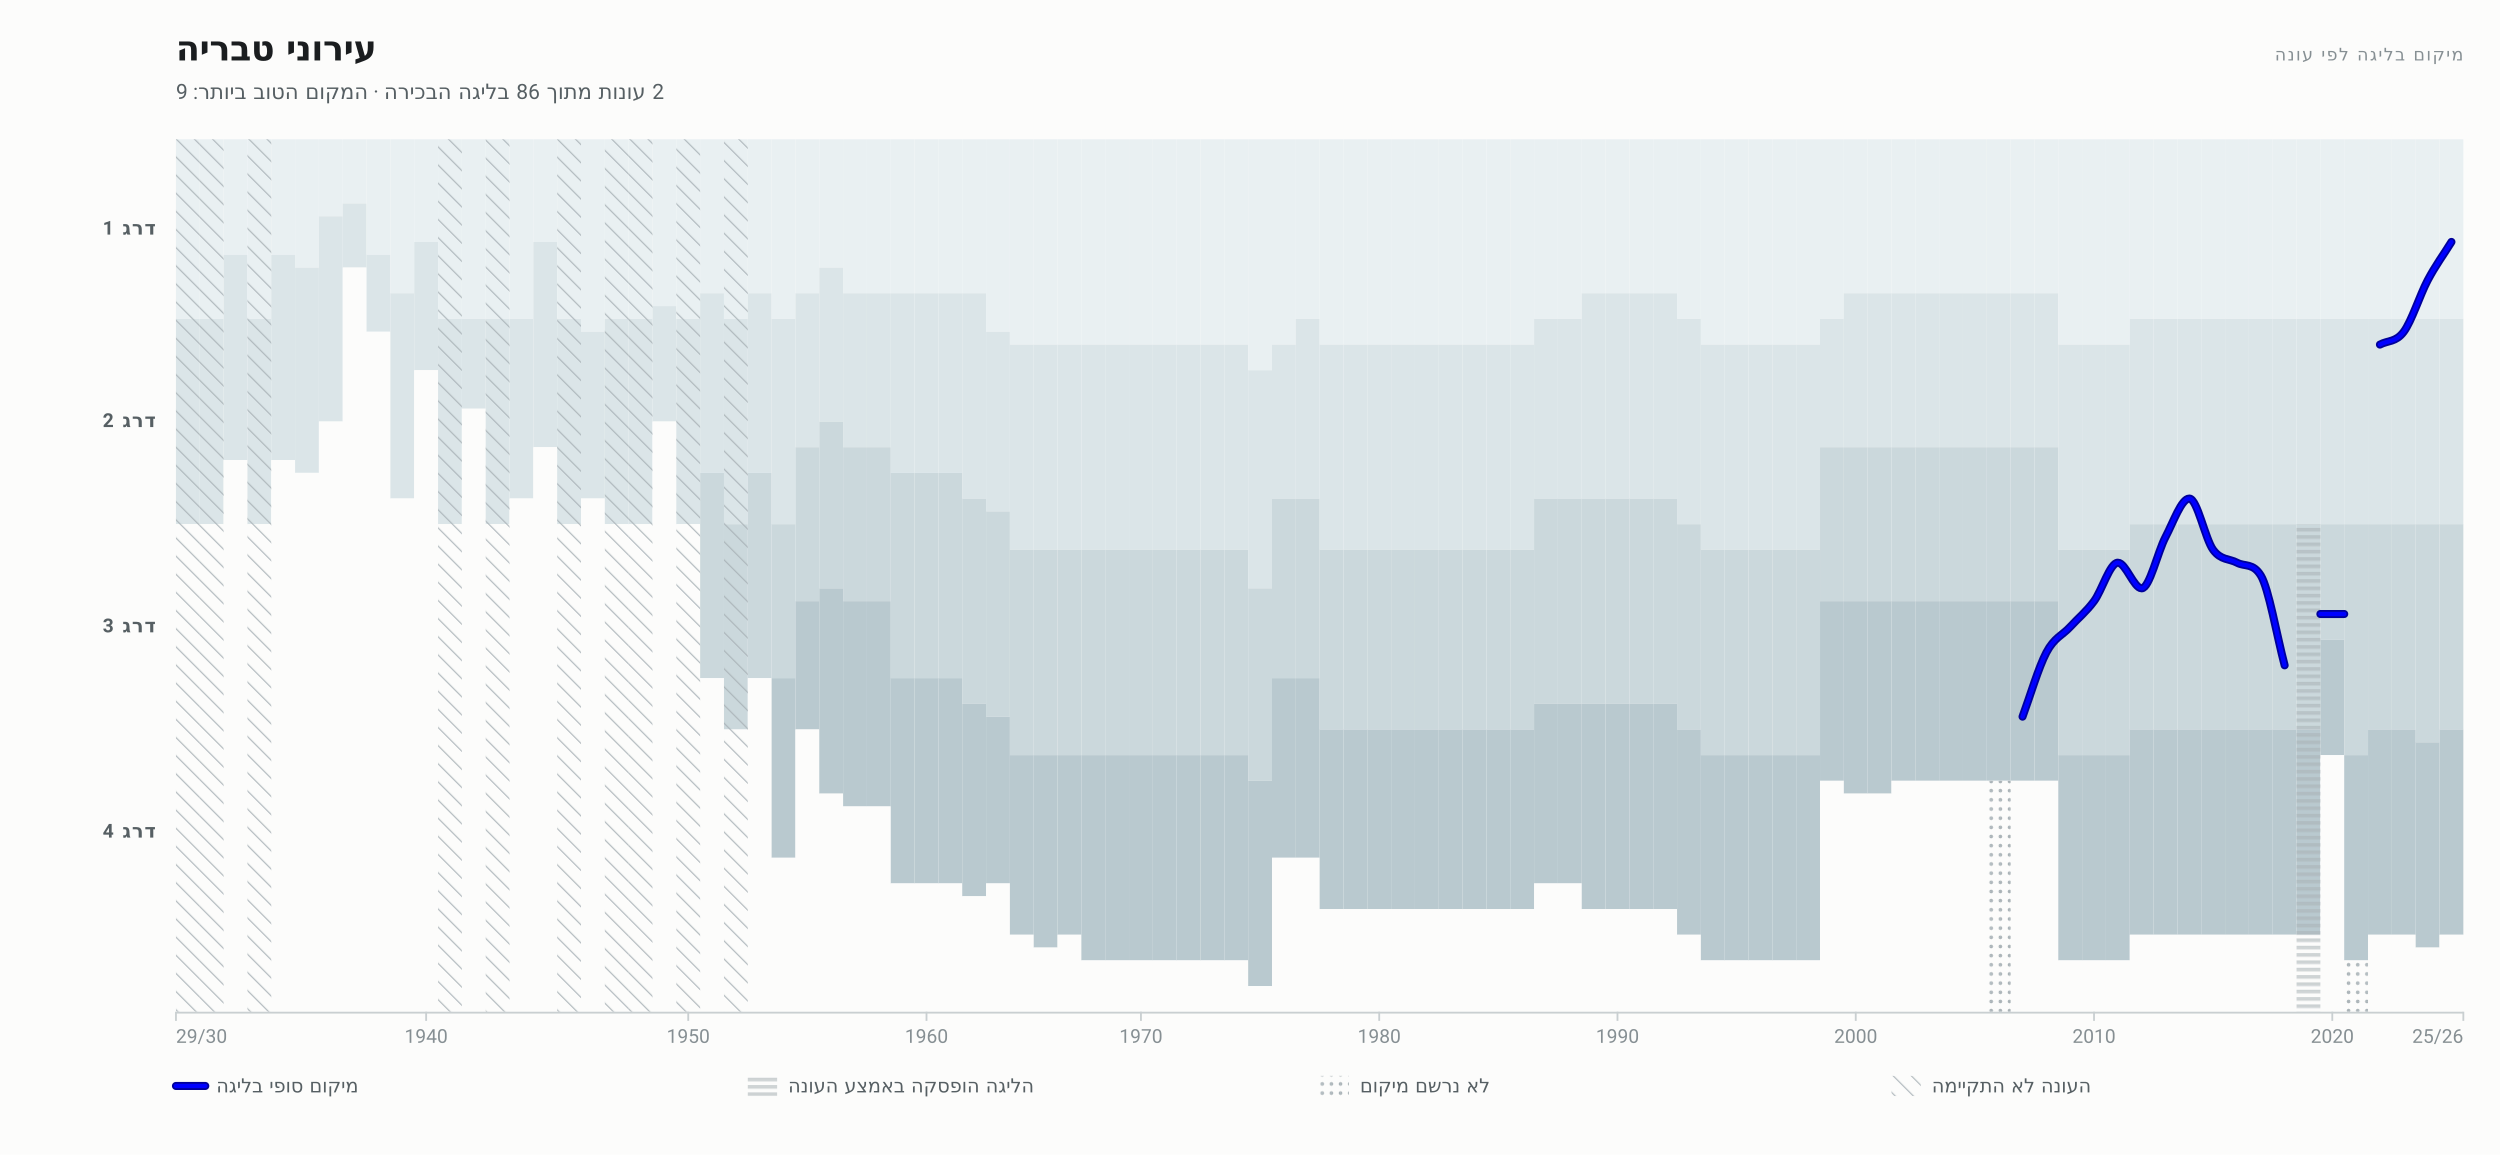
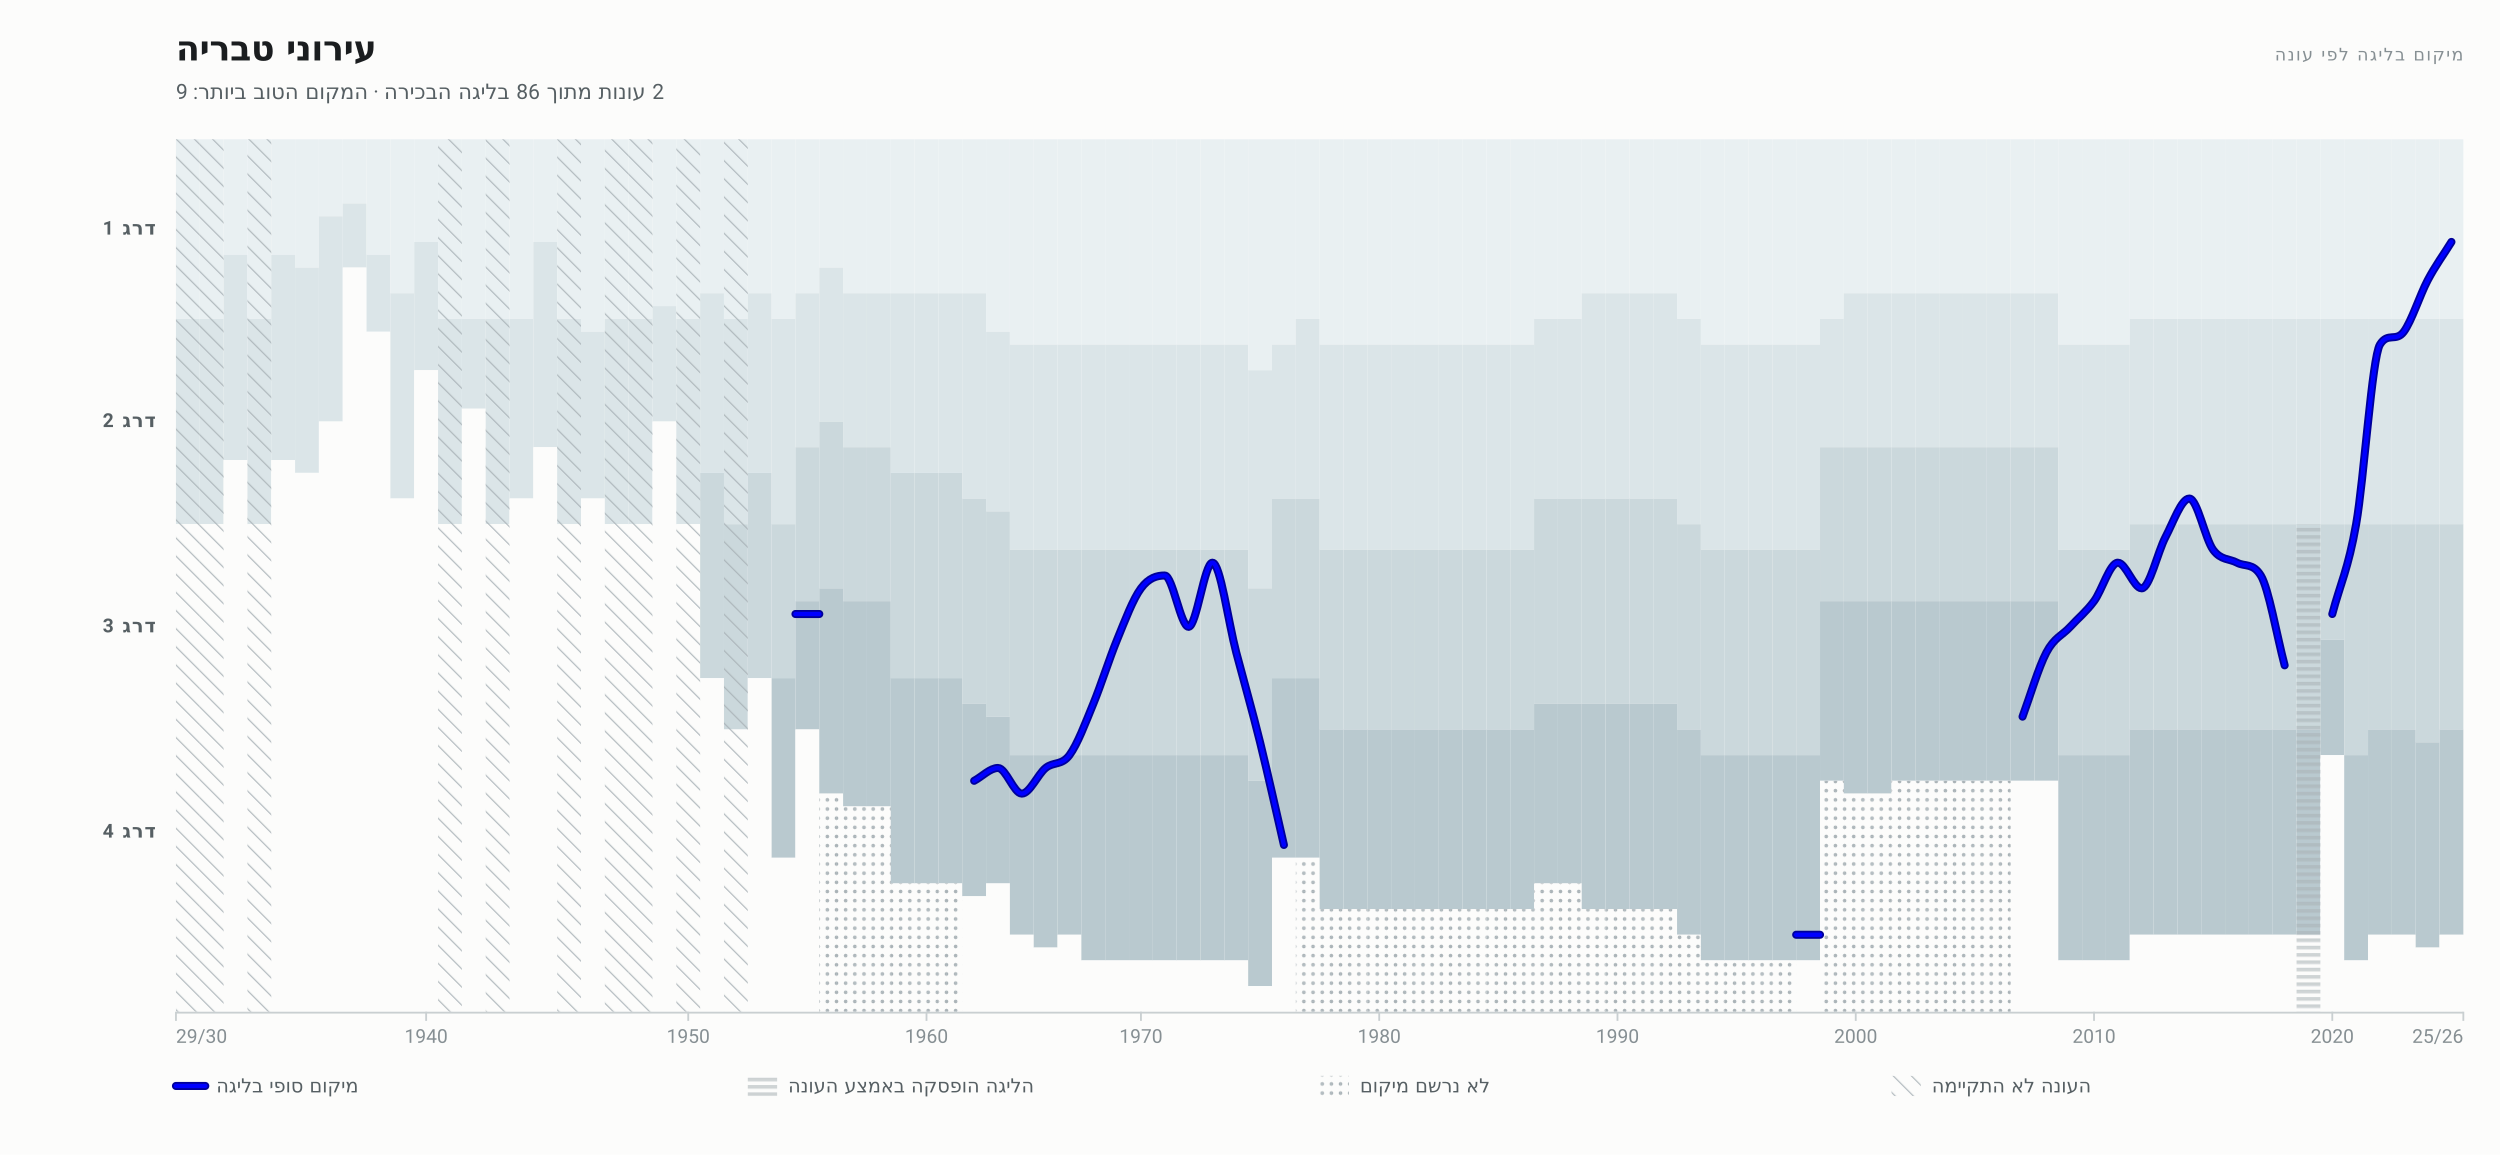
<svg xmlns="http://www.w3.org/2000/svg" width="1364" height="630" viewBox="0 0 1364 630" font-family="ui-sans-serif, -apple-system, 'Segoe UI', Roboto, 'DejaVu Sans', 'Liberation Sans', sans-serif" role="img" aria-label="עירוני טבריה, 1929/1930 – 2025/2026">
  <style>
  .bg{fill:#FCFCFB} .ink{fill:#1A1D1F} .ink2{fill:#565F63}
  .ink3{fill:#868F93} .rule{stroke:#C9CFD1}
  .line,.casing{fill:none;stroke-linecap:round;stroke-linejoin:round}
  .casing{stroke:#000099;stroke-width:4.4}
  .line{stroke:#0000FF;stroke-width:2.4}
  .champ{fill:#A06A0A}
</style>
  <defs>
    <pattern id="notplayed" width="7" height="7" patternUnits="userSpaceOnUse" patternTransform="rotate(-45)">
      <line x1="0" y1="0" x2="0" y2="7" stroke="#A9B2B6" stroke-width="1.4" />
    </pattern>
    <pattern id="uncovered" width="5" height="5" patternUnits="userSpaceOnUse">
      <circle cx="1.4" cy="1.4" r="1" fill="#A9B2B6" />
    </pattern>
    <pattern id="stopped" width="4" height="4" patternUnits="userSpaceOnUse">
      <rect width="4" height="2" fill="#A9B2B6" fill-opacity=".55" />
    </pattern>
    <pattern id="notier" width="4" height="4" patternUnits="userSpaceOnUse">
      <rect width="4" height="4" fill="#FCFCFB" />
    </pattern>
  </defs>
  <rect class="bg" width="1364" height="630" />
  <rect x="96" y="76" width="13" height="98" fill="#E9F0F2" />
  <rect x="96" y="174" width="13" height="112" fill="#DBE5E8" />
  <rect x="96" y="286" width="13" height="266" fill="url(#notier)" />
  <rect x="109" y="76" width="13" height="98" fill="#E9F0F2" />
  <rect x="109" y="174" width="13" height="112" fill="#DBE5E8" />
  <rect x="109" y="286" width="13" height="266" fill="url(#notier)" />
  <rect x="122" y="76" width="13" height="63" fill="#E9F0F2" />
  <rect x="122" y="139" width="13" height="112" fill="#DBE5E8" />
  <rect x="122" y="251" width="13" height="301" fill="url(#notier)" />
  <rect x="135" y="76" width="13" height="98" fill="#E9F0F2" />
  <rect x="135" y="174" width="13" height="112" fill="#DBE5E8" />
  <rect x="135" y="286" width="13" height="266" fill="url(#notier)" />
  <rect x="148" y="76" width="13" height="63" fill="#E9F0F2" />
  <rect x="148" y="139" width="13" height="112" fill="#DBE5E8" />
  <rect x="148" y="251" width="13" height="301" fill="url(#notier)" />
  <rect x="161" y="76" width="13" height="70" fill="#E9F0F2" />
  <rect x="161" y="146" width="13" height="112" fill="#DBE5E8" />
  <rect x="161" y="258" width="13" height="294" fill="url(#notier)" />
  <rect x="174" y="76" width="13" height="42" fill="#E9F0F2" />
  <rect x="174" y="118" width="13" height="112" fill="#DBE5E8" />
  <rect x="174" y="230" width="13" height="322" fill="url(#notier)" />
  <rect x="187" y="76" width="13" height="35" fill="#E9F0F2" />
  <rect x="187" y="111" width="13" height="35" fill="#DBE5E8" />
  <rect x="187" y="146" width="13" height="406" fill="url(#notier)" />
  <rect x="200" y="76" width="13" height="63" fill="#E9F0F2" />
  <rect x="200" y="139" width="13" height="42" fill="#DBE5E8" />
  <rect x="200" y="181" width="13" height="371" fill="url(#notier)" />
  <rect x="213" y="76" width="13" height="84" fill="#E9F0F2" />
  <rect x="213" y="160" width="13" height="112" fill="#DBE5E8" />
  <rect x="213" y="272" width="13" height="280" fill="url(#notier)" />
  <rect x="226" y="76" width="13" height="56" fill="#E9F0F2" />
  <rect x="226" y="132" width="13" height="70" fill="#DBE5E8" />
  <rect x="226" y="202" width="13" height="350" fill="url(#notier)" />
  <rect x="239" y="76" width="13" height="98" fill="#E9F0F2" />
  <rect x="239" y="174" width="13" height="112" fill="#DBE5E8" />
  <rect x="239" y="286" width="13" height="266" fill="url(#notier)" />
  <rect x="252" y="76" width="13" height="98" fill="#E9F0F2" />
  <rect x="252" y="174" width="13" height="49" fill="#DBE5E8" />
  <rect x="252" y="223" width="13" height="329" fill="url(#notier)" />
  <rect x="265" y="76" width="13" height="98" fill="#E9F0F2" />
  <rect x="265" y="174" width="13" height="112" fill="#DBE5E8" />
  <rect x="265" y="286" width="13" height="266" fill="url(#notier)" />
  <rect x="278" y="76" width="13" height="98" fill="#E9F0F2" />
  <rect x="278" y="174" width="13" height="98" fill="#DBE5E8" />
  <rect x="278" y="272" width="13" height="280" fill="url(#notier)" />
  <rect x="291" y="76" width="13" height="56" fill="#E9F0F2" />
  <rect x="291" y="132" width="13" height="112" fill="#DBE5E8" />
  <rect x="291" y="244" width="13" height="308" fill="url(#notier)" />
  <rect x="304" y="76" width="13" height="98" fill="#E9F0F2" />
  <rect x="304" y="174" width="13" height="112" fill="#DBE5E8" />
  <rect x="304" y="286" width="13" height="266" fill="url(#notier)" />
  <rect x="317" y="76" width="13" height="105" fill="#E9F0F2" />
  <rect x="317" y="181" width="13" height="91" fill="#DBE5E8" />
  <rect x="317" y="272" width="13" height="280" fill="url(#notier)" />
  <rect x="330" y="76" width="13" height="98" fill="#E9F0F2" />
  <rect x="330" y="174" width="13" height="112" fill="#DBE5E8" />
  <rect x="330" y="286" width="13" height="266" fill="url(#notier)" />
  <rect x="343" y="76" width="13" height="98" fill="#E9F0F2" />
  <rect x="343" y="174" width="13" height="112" fill="#DBE5E8" />
  <rect x="343" y="286" width="13" height="266" fill="url(#notier)" />
  <rect x="356" y="76" width="13" height="91" fill="#E9F0F2" />
  <rect x="356" y="167" width="13" height="63" fill="#DBE5E8" />
  <rect x="356" y="230" width="13" height="322" fill="url(#notier)" />
  <rect x="369" y="76" width="13" height="98" fill="#E9F0F2" />
  <rect x="369" y="174" width="13" height="112" fill="#DBE5E8" />
  <rect x="369" y="286" width="13" height="266" fill="url(#notier)" />
  <rect x="382" y="76" width="13" height="84" fill="#E9F0F2" />
  <rect x="382" y="160" width="13" height="98" fill="#DBE5E8" />
  <rect x="382" y="258" width="13" height="112" fill="#CBD8DC" />
  <rect x="382" y="370" width="13" height="182" fill="url(#notier)" />
  <rect x="395" y="76" width="13" height="98" fill="#E9F0F2" />
  <rect x="395" y="174" width="13" height="112" fill="#DBE5E8" />
  <rect x="395" y="286" width="13" height="112" fill="#CBD8DC" />
  <rect x="395" y="398" width="13" height="154" fill="url(#notier)" />
  <rect x="408" y="76" width="13" height="84" fill="#E9F0F2" />
  <rect x="408" y="160" width="13" height="98" fill="#DBE5E8" />
  <rect x="408" y="258" width="13" height="112" fill="#CBD8DC" />
  <rect x="408" y="370" width="13" height="182" fill="url(#notier)" />
  <rect x="421" y="76" width="13" height="98" fill="#E9F0F2" />
  <rect x="421" y="174" width="13" height="112" fill="#DBE5E8" />
  <rect x="421" y="286" width="13" height="84" fill="#CBD8DC" />
  <rect x="421" y="370" width="13" height="98" fill="#B9C9CF" />
  <rect x="421" y="468" width="13" height="84" fill="url(#notier)" />
  <rect x="434" y="76" width="13" height="84" fill="#E9F0F2" />
  <rect x="434" y="160" width="13" height="84" fill="#DBE5E8" />
  <rect x="434" y="244" width="13" height="84" fill="#CBD8DC" />
  <rect x="434" y="328" width="13" height="70" fill="#B9C9CF" />
  <rect x="434" y="398" width="13" height="154" fill="url(#notier)" />
  <rect x="447" y="76" width="13" height="70" fill="#E9F0F2" />
  <rect x="447" y="146" width="13" height="84" fill="#DBE5E8" />
  <rect x="447" y="230" width="13" height="91" fill="#CBD8DC" />
  <rect x="447" y="321" width="13" height="112" fill="#B9C9CF" />
  <rect x="447" y="433" width="13" height="119" fill="url(#notier)" />
  <rect x="460" y="76" width="13" height="84" fill="#E9F0F2" />
  <rect x="460" y="160" width="13" height="84" fill="#DBE5E8" />
  <rect x="460" y="244" width="13" height="84" fill="#CBD8DC" />
  <rect x="460" y="328" width="13" height="112" fill="#B9C9CF" />
  <rect x="460" y="440" width="13" height="112" fill="url(#notier)" />
  <rect x="473" y="76" width="13" height="84" fill="#E9F0F2" />
  <rect x="473" y="160" width="13" height="84" fill="#DBE5E8" />
  <rect x="473" y="244" width="13" height="84" fill="#CBD8DC" />
  <rect x="473" y="328" width="13" height="112" fill="#B9C9CF" />
  <rect x="473" y="440" width="13" height="112" fill="url(#notier)" />
  <rect x="486" y="76" width="13" height="84" fill="#E9F0F2" />
  <rect x="486" y="160" width="13" height="98" fill="#DBE5E8" />
  <rect x="486" y="258" width="13" height="112" fill="#CBD8DC" />
  <rect x="486" y="370" width="13" height="112" fill="#B9C9CF" />
  <rect x="486" y="482" width="13" height="70" fill="url(#notier)" />
  <rect x="499" y="76" width="13" height="84" fill="#E9F0F2" />
  <rect x="499" y="160" width="13" height="98" fill="#DBE5E8" />
  <rect x="499" y="258" width="13" height="112" fill="#CBD8DC" />
  <rect x="499" y="370" width="13" height="112" fill="#B9C9CF" />
  <rect x="499" y="482" width="13" height="70" fill="url(#notier)" />
  <rect x="512" y="76" width="13" height="84" fill="#E9F0F2" />
  <rect x="512" y="160" width="13" height="98" fill="#DBE5E8" />
  <rect x="512" y="258" width="13" height="112" fill="#CBD8DC" />
  <rect x="512" y="370" width="13" height="112" fill="#B9C9CF" />
  <rect x="512" y="482" width="13" height="70" fill="url(#notier)" />
  <rect x="525" y="76" width="13" height="84" fill="#E9F0F2" />
  <rect x="525" y="160" width="13" height="112" fill="#DBE5E8" />
  <rect x="525" y="272" width="13" height="112" fill="#CBD8DC" />
  <rect x="525" y="384" width="13" height="105" fill="#B9C9CF" />
  <rect x="525" y="489" width="13" height="63" fill="url(#notier)" />
  <rect x="538" y="76" width="13" height="105" fill="#E9F0F2" />
  <rect x="538" y="181" width="13" height="98" fill="#DBE5E8" />
  <rect x="538" y="279" width="13" height="112" fill="#CBD8DC" />
  <rect x="538" y="391" width="13" height="91" fill="#B9C9CF" />
  <rect x="538" y="482" width="13" height="70" fill="url(#notier)" />
  <rect x="551" y="76" width="13" height="112" fill="#E9F0F2" />
  <rect x="551" y="188" width="13" height="112" fill="#DBE5E8" />
  <rect x="551" y="300" width="13" height="112" fill="#CBD8DC" />
  <rect x="551" y="412" width="13" height="98" fill="#B9C9CF" />
  <rect x="551" y="510" width="13" height="42" fill="url(#notier)" />
  <rect x="564" y="76" width="13" height="112" fill="#E9F0F2" />
  <rect x="564" y="188" width="13" height="112" fill="#DBE5E8" />
  <rect x="564" y="300" width="13" height="112" fill="#CBD8DC" />
  <rect x="564" y="412" width="13" height="105" fill="#B9C9CF" />
  <rect x="564" y="517" width="13" height="35" fill="url(#notier)" />
  <rect x="577" y="76" width="13" height="112" fill="#E9F0F2" />
  <rect x="577" y="188" width="13" height="112" fill="#DBE5E8" />
  <rect x="577" y="300" width="13" height="112" fill="#CBD8DC" />
  <rect x="577" y="412" width="13" height="98" fill="#B9C9CF" />
  <rect x="577" y="510" width="13" height="42" fill="url(#notier)" />
  <rect x="590" y="76" width="13" height="112" fill="#E9F0F2" />
  <rect x="590" y="188" width="13" height="112" fill="#DBE5E8" />
  <rect x="590" y="300" width="13" height="112" fill="#CBD8DC" />
  <rect x="590" y="412" width="13" height="112" fill="#B9C9CF" />
  <rect x="590" y="524" width="13" height="28" fill="url(#notier)" />
  <rect x="603" y="76" width="13" height="112" fill="#E9F0F2" />
  <rect x="603" y="188" width="13" height="112" fill="#DBE5E8" />
  <rect x="603" y="300" width="13" height="112" fill="#CBD8DC" />
  <rect x="603" y="412" width="13" height="112" fill="#B9C9CF" />
  <rect x="603" y="524" width="13" height="28" fill="url(#notier)" />
  <rect x="616" y="76" width="13" height="112" fill="#E9F0F2" />
  <rect x="616" y="188" width="13" height="112" fill="#DBE5E8" />
  <rect x="616" y="300" width="13" height="112" fill="#CBD8DC" />
  <rect x="616" y="412" width="13" height="112" fill="#B9C9CF" />
  <rect x="616" y="524" width="13" height="28" fill="url(#notier)" />
  <rect x="629" y="76" width="13" height="112" fill="#E9F0F2" />
  <rect x="629" y="188" width="13" height="112" fill="#DBE5E8" />
  <rect x="629" y="300" width="13" height="112" fill="#CBD8DC" />
  <rect x="629" y="412" width="13" height="112" fill="#B9C9CF" />
  <rect x="629" y="524" width="13" height="28" fill="url(#notier)" />
  <rect x="642" y="76" width="13" height="112" fill="#E9F0F2" />
  <rect x="642" y="188" width="13" height="112" fill="#DBE5E8" />
  <rect x="642" y="300" width="13" height="112" fill="#CBD8DC" />
  <rect x="642" y="412" width="13" height="112" fill="#B9C9CF" />
  <rect x="642" y="524" width="13" height="28" fill="url(#notier)" />
  <rect x="655" y="76" width="13" height="112" fill="#E9F0F2" />
  <rect x="655" y="188" width="13" height="112" fill="#DBE5E8" />
  <rect x="655" y="300" width="13" height="112" fill="#CBD8DC" />
  <rect x="655" y="412" width="13" height="112" fill="#B9C9CF" />
  <rect x="655" y="524" width="13" height="28" fill="url(#notier)" />
  <rect x="668" y="76" width="13" height="112" fill="#E9F0F2" />
  <rect x="668" y="188" width="13" height="112" fill="#DBE5E8" />
  <rect x="668" y="300" width="13" height="112" fill="#CBD8DC" />
  <rect x="668" y="412" width="13" height="112" fill="#B9C9CF" />
  <rect x="668" y="524" width="13" height="28" fill="url(#notier)" />
  <rect x="681" y="76" width="13" height="126" fill="#E9F0F2" />
  <rect x="681" y="202" width="13" height="119" fill="#DBE5E8" />
  <rect x="681" y="321" width="13" height="105" fill="#CBD8DC" />
  <rect x="681" y="426" width="13" height="112" fill="#B9C9CF" />
  <rect x="681" y="538" width="13" height="14" fill="url(#notier)" />
  <rect x="694" y="76" width="13" height="112" fill="#E9F0F2" />
  <rect x="694" y="188" width="13" height="84" fill="#DBE5E8" />
  <rect x="694" y="272" width="13" height="98" fill="#CBD8DC" />
  <rect x="694" y="370" width="13" height="98" fill="#B9C9CF" />
  <rect x="694" y="468" width="13" height="84" fill="url(#notier)" />
  <rect x="707" y="76" width="13" height="98" fill="#E9F0F2" />
  <rect x="707" y="174" width="13" height="98" fill="#DBE5E8" />
  <rect x="707" y="272" width="13" height="98" fill="#CBD8DC" />
  <rect x="707" y="370" width="13" height="98" fill="#B9C9CF" />
  <rect x="707" y="468" width="13" height="84" fill="url(#notier)" />
  <rect x="720" y="76" width="13" height="112" fill="#E9F0F2" />
  <rect x="720" y="188" width="13" height="112" fill="#DBE5E8" />
  <rect x="720" y="300" width="13" height="98" fill="#CBD8DC" />
  <rect x="720" y="398" width="13" height="98" fill="#B9C9CF" />
  <rect x="720" y="496" width="13" height="56" fill="url(#notier)" />
  <rect x="733" y="76" width="13" height="112" fill="#E9F0F2" />
  <rect x="733" y="188" width="13" height="112" fill="#DBE5E8" />
  <rect x="733" y="300" width="13" height="98" fill="#CBD8DC" />
  <rect x="733" y="398" width="13" height="98" fill="#B9C9CF" />
  <rect x="733" y="496" width="13" height="56" fill="url(#notier)" />
  <rect x="746" y="76" width="13" height="112" fill="#E9F0F2" />
  <rect x="746" y="188" width="13" height="112" fill="#DBE5E8" />
  <rect x="746" y="300" width="13" height="98" fill="#CBD8DC" />
  <rect x="746" y="398" width="13" height="98" fill="#B9C9CF" />
  <rect x="746" y="496" width="13" height="56" fill="url(#notier)" />
  <rect x="759" y="76" width="13" height="112" fill="#E9F0F2" />
  <rect x="759" y="188" width="13" height="112" fill="#DBE5E8" />
  <rect x="759" y="300" width="13" height="98" fill="#CBD8DC" />
  <rect x="759" y="398" width="13" height="98" fill="#B9C9CF" />
  <rect x="759" y="496" width="13" height="56" fill="url(#notier)" />
  <rect x="772" y="76" width="13" height="112" fill="#E9F0F2" />
  <rect x="772" y="188" width="13" height="112" fill="#DBE5E8" />
  <rect x="772" y="300" width="13" height="98" fill="#CBD8DC" />
  <rect x="772" y="398" width="13" height="98" fill="#B9C9CF" />
  <rect x="772" y="496" width="13" height="56" fill="url(#notier)" />
  <rect x="785" y="76" width="13" height="112" fill="#E9F0F2" />
  <rect x="785" y="188" width="13" height="112" fill="#DBE5E8" />
  <rect x="785" y="300" width="13" height="98" fill="#CBD8DC" />
  <rect x="785" y="398" width="13" height="98" fill="#B9C9CF" />
  <rect x="785" y="496" width="13" height="56" fill="url(#notier)" />
  <rect x="798" y="76" width="13" height="112" fill="#E9F0F2" />
  <rect x="798" y="188" width="13" height="112" fill="#DBE5E8" />
  <rect x="798" y="300" width="13" height="98" fill="#CBD8DC" />
  <rect x="798" y="398" width="13" height="98" fill="#B9C9CF" />
  <rect x="798" y="496" width="13" height="56" fill="url(#notier)" />
  <rect x="811" y="76" width="13" height="112" fill="#E9F0F2" />
  <rect x="811" y="188" width="13" height="112" fill="#DBE5E8" />
  <rect x="811" y="300" width="13" height="98" fill="#CBD8DC" />
  <rect x="811" y="398" width="13" height="98" fill="#B9C9CF" />
  <rect x="811" y="496" width="13" height="56" fill="url(#notier)" />
  <rect x="824" y="76" width="13" height="112" fill="#E9F0F2" />
  <rect x="824" y="188" width="13" height="112" fill="#DBE5E8" />
  <rect x="824" y="300" width="13" height="98" fill="#CBD8DC" />
  <rect x="824" y="398" width="13" height="98" fill="#B9C9CF" />
  <rect x="824" y="496" width="13" height="56" fill="url(#notier)" />
  <rect x="837" y="76" width="13" height="98" fill="#E9F0F2" />
  <rect x="837" y="174" width="13" height="98" fill="#DBE5E8" />
  <rect x="837" y="272" width="13" height="112" fill="#CBD8DC" />
  <rect x="837" y="384" width="13" height="98" fill="#B9C9CF" />
  <rect x="837" y="482" width="13" height="70" fill="url(#notier)" />
  <rect x="850" y="76" width="13" height="98" fill="#E9F0F2" />
  <rect x="850" y="174" width="13" height="98" fill="#DBE5E8" />
  <rect x="850" y="272" width="13" height="112" fill="#CBD8DC" />
  <rect x="850" y="384" width="13" height="98" fill="#B9C9CF" />
  <rect x="850" y="482" width="13" height="70" fill="url(#notier)" />
  <rect x="863" y="76" width="13" height="84" fill="#E9F0F2" />
  <rect x="863" y="160" width="13" height="112" fill="#DBE5E8" />
  <rect x="863" y="272" width="13" height="112" fill="#CBD8DC" />
  <rect x="863" y="384" width="13" height="112" fill="#B9C9CF" />
  <rect x="863" y="496" width="13" height="56" fill="url(#notier)" />
  <rect x="876" y="76" width="13" height="84" fill="#E9F0F2" />
  <rect x="876" y="160" width="13" height="112" fill="#DBE5E8" />
  <rect x="876" y="272" width="13" height="112" fill="#CBD8DC" />
  <rect x="876" y="384" width="13" height="112" fill="#B9C9CF" />
  <rect x="876" y="496" width="13" height="56" fill="url(#notier)" />
  <rect x="889" y="76" width="13" height="84" fill="#E9F0F2" />
  <rect x="889" y="160" width="13" height="112" fill="#DBE5E8" />
  <rect x="889" y="272" width="13" height="112" fill="#CBD8DC" />
  <rect x="889" y="384" width="13" height="112" fill="#B9C9CF" />
  <rect x="889" y="496" width="13" height="56" fill="url(#notier)" />
  <rect x="902" y="76" width="13" height="84" fill="#E9F0F2" />
  <rect x="902" y="160" width="13" height="112" fill="#DBE5E8" />
  <rect x="902" y="272" width="13" height="112" fill="#CBD8DC" />
  <rect x="902" y="384" width="13" height="112" fill="#B9C9CF" />
  <rect x="902" y="496" width="13" height="56" fill="url(#notier)" />
  <rect x="915" y="76" width="13" height="98" fill="#E9F0F2" />
  <rect x="915" y="174" width="13" height="112" fill="#DBE5E8" />
  <rect x="915" y="286" width="13" height="112" fill="#CBD8DC" />
  <rect x="915" y="398" width="13" height="112" fill="#B9C9CF" />
  <rect x="915" y="510" width="13" height="42" fill="url(#notier)" />
  <rect x="928" y="76" width="13" height="112" fill="#E9F0F2" />
  <rect x="928" y="188" width="13" height="112" fill="#DBE5E8" />
  <rect x="928" y="300" width="13" height="112" fill="#CBD8DC" />
  <rect x="928" y="412" width="13" height="112" fill="#B9C9CF" />
  <rect x="928" y="524" width="13" height="28" fill="url(#notier)" />
  <rect x="941" y="76" width="13" height="112" fill="#E9F0F2" />
  <rect x="941" y="188" width="13" height="112" fill="#DBE5E8" />
  <rect x="941" y="300" width="13" height="112" fill="#CBD8DC" />
  <rect x="941" y="412" width="13" height="112" fill="#B9C9CF" />
  <rect x="941" y="524" width="13" height="28" fill="url(#notier)" />
  <rect x="954" y="76" width="13" height="112" fill="#E9F0F2" />
  <rect x="954" y="188" width="13" height="112" fill="#DBE5E8" />
  <rect x="954" y="300" width="13" height="112" fill="#CBD8DC" />
  <rect x="954" y="412" width="13" height="112" fill="#B9C9CF" />
  <rect x="954" y="524" width="13" height="28" fill="url(#notier)" />
  <rect x="967" y="76" width="13" height="112" fill="#E9F0F2" />
  <rect x="967" y="188" width="13" height="112" fill="#DBE5E8" />
  <rect x="967" y="300" width="13" height="112" fill="#CBD8DC" />
  <rect x="967" y="412" width="13" height="112" fill="#B9C9CF" />
  <rect x="967" y="524" width="13" height="28" fill="url(#notier)" />
  <rect x="980" y="76" width="13" height="112" fill="#E9F0F2" />
  <rect x="980" y="188" width="13" height="112" fill="#DBE5E8" />
  <rect x="980" y="300" width="13" height="112" fill="#CBD8DC" />
  <rect x="980" y="412" width="13" height="112" fill="#B9C9CF" />
  <rect x="980" y="524" width="13" height="28" fill="url(#notier)" />
  <rect x="993" y="76" width="13" height="98" fill="#E9F0F2" />
  <rect x="993" y="174" width="13" height="70" fill="#DBE5E8" />
  <rect x="993" y="244" width="13" height="84" fill="#CBD8DC" />
  <rect x="993" y="328" width="13" height="98" fill="#B9C9CF" />
  <rect x="993" y="426" width="13" height="126" fill="url(#notier)" />
  <rect x="1006" y="76" width="13" height="84" fill="#E9F0F2" />
  <rect x="1006" y="160" width="13" height="84" fill="#DBE5E8" />
  <rect x="1006" y="244" width="13" height="84" fill="#CBD8DC" />
  <rect x="1006" y="328" width="13" height="105" fill="#B9C9CF" />
  <rect x="1006" y="433" width="13" height="119" fill="url(#notier)" />
  <rect x="1019" y="76" width="13" height="84" fill="#E9F0F2" />
  <rect x="1019" y="160" width="13" height="84" fill="#DBE5E8" />
  <rect x="1019" y="244" width="13" height="84" fill="#CBD8DC" />
  <rect x="1019" y="328" width="13" height="105" fill="#B9C9CF" />
  <rect x="1019" y="433" width="13" height="119" fill="url(#notier)" />
  <rect x="1032" y="76" width="13" height="84" fill="#E9F0F2" />
  <rect x="1032" y="160" width="13" height="84" fill="#DBE5E8" />
  <rect x="1032" y="244" width="13" height="84" fill="#CBD8DC" />
  <rect x="1032" y="328" width="13" height="98" fill="#B9C9CF" />
  <rect x="1032" y="426" width="13" height="126" fill="url(#notier)" />
  <rect x="1045" y="76" width="13" height="84" fill="#E9F0F2" />
  <rect x="1045" y="160" width="13" height="84" fill="#DBE5E8" />
  <rect x="1045" y="244" width="13" height="84" fill="#CBD8DC" />
  <rect x="1045" y="328" width="13" height="98" fill="#B9C9CF" />
  <rect x="1045" y="426" width="13" height="126" fill="url(#notier)" />
  <rect x="1058" y="76" width="13" height="84" fill="#E9F0F2" />
  <rect x="1058" y="160" width="13" height="84" fill="#DBE5E8" />
  <rect x="1058" y="244" width="13" height="84" fill="#CBD8DC" />
  <rect x="1058" y="328" width="13" height="98" fill="#B9C9CF" />
  <rect x="1058" y="426" width="13" height="126" fill="url(#notier)" />
  <rect x="1071" y="76" width="13" height="84" fill="#E9F0F2" />
  <rect x="1071" y="160" width="13" height="84" fill="#DBE5E8" />
  <rect x="1071" y="244" width="13" height="84" fill="#CBD8DC" />
  <rect x="1071" y="328" width="13" height="98" fill="#B9C9CF" />
  <rect x="1071" y="426" width="13" height="126" fill="url(#notier)" />
  <rect x="1084" y="76" width="13" height="84" fill="#E9F0F2" />
  <rect x="1084" y="160" width="13" height="84" fill="#DBE5E8" />
  <rect x="1084" y="244" width="13" height="84" fill="#CBD8DC" />
  <rect x="1084" y="328" width="13" height="98" fill="#B9C9CF" />
  <rect x="1084" y="426" width="13" height="126" fill="url(#notier)" />
  <rect x="1097" y="76" width="13" height="84" fill="#E9F0F2" />
  <rect x="1097" y="160" width="13" height="84" fill="#DBE5E8" />
  <rect x="1097" y="244" width="13" height="84" fill="#CBD8DC" />
  <rect x="1097" y="328" width="13" height="98" fill="#B9C9CF" />
  <rect x="1097" y="426" width="13" height="126" fill="url(#notier)" />
  <rect x="1110" y="76" width="13" height="84" fill="#E9F0F2" />
  <rect x="1110" y="160" width="13" height="84" fill="#DBE5E8" />
  <rect x="1110" y="244" width="13" height="84" fill="#CBD8DC" />
  <rect x="1110" y="328" width="13" height="98" fill="#B9C9CF" />
  <rect x="1110" y="426" width="13" height="126" fill="url(#notier)" />
  <rect x="1123" y="76" width="13" height="112" fill="#E9F0F2" />
  <rect x="1123" y="188" width="13" height="112" fill="#DBE5E8" />
  <rect x="1123" y="300" width="13" height="112" fill="#CBD8DC" />
  <rect x="1123" y="412" width="13" height="112" fill="#B9C9CF" />
  <rect x="1123" y="524" width="13" height="28" fill="url(#notier)" />
  <rect x="1136" y="76" width="13" height="112" fill="#E9F0F2" />
  <rect x="1136" y="188" width="13" height="112" fill="#DBE5E8" />
  <rect x="1136" y="300" width="13" height="112" fill="#CBD8DC" />
  <rect x="1136" y="412" width="13" height="112" fill="#B9C9CF" />
  <rect x="1136" y="524" width="13" height="28" fill="url(#notier)" />
  <rect x="1149" y="76" width="13" height="112" fill="#E9F0F2" />
  <rect x="1149" y="188" width="13" height="112" fill="#DBE5E8" />
  <rect x="1149" y="300" width="13" height="112" fill="#CBD8DC" />
  <rect x="1149" y="412" width="13" height="112" fill="#B9C9CF" />
  <rect x="1149" y="524" width="13" height="28" fill="url(#notier)" />
  <rect x="1162" y="76" width="13" height="98" fill="#E9F0F2" />
  <rect x="1162" y="174" width="13" height="112" fill="#DBE5E8" />
  <rect x="1162" y="286" width="13" height="112" fill="#CBD8DC" />
  <rect x="1162" y="398" width="13" height="112" fill="#B9C9CF" />
  <rect x="1162" y="510" width="13" height="42" fill="url(#notier)" />
  <rect x="1175" y="76" width="13" height="98" fill="#E9F0F2" />
  <rect x="1175" y="174" width="13" height="112" fill="#DBE5E8" />
  <rect x="1175" y="286" width="13" height="112" fill="#CBD8DC" />
  <rect x="1175" y="398" width="13" height="112" fill="#B9C9CF" />
  <rect x="1175" y="510" width="13" height="42" fill="url(#notier)" />
  <rect x="1188" y="76" width="13" height="98" fill="#E9F0F2" />
  <rect x="1188" y="174" width="13" height="112" fill="#DBE5E8" />
  <rect x="1188" y="286" width="13" height="112" fill="#CBD8DC" />
  <rect x="1188" y="398" width="13" height="112" fill="#B9C9CF" />
  <rect x="1188" y="510" width="13" height="42" fill="url(#notier)" />
  <rect x="1201" y="76" width="13" height="98" fill="#E9F0F2" />
  <rect x="1201" y="174" width="13" height="112" fill="#DBE5E8" />
  <rect x="1201" y="286" width="13" height="112" fill="#CBD8DC" />
  <rect x="1201" y="398" width="13" height="112" fill="#B9C9CF" />
  <rect x="1201" y="510" width="13" height="42" fill="url(#notier)" />
  <rect x="1214" y="76" width="13" height="98" fill="#E9F0F2" />
  <rect x="1214" y="174" width="13" height="112" fill="#DBE5E8" />
  <rect x="1214" y="286" width="13" height="112" fill="#CBD8DC" />
  <rect x="1214" y="398" width="13" height="112" fill="#B9C9CF" />
  <rect x="1214" y="510" width="13" height="42" fill="url(#notier)" />
  <rect x="1227" y="76" width="13" height="98" fill="#E9F0F2" />
  <rect x="1227" y="174" width="13" height="112" fill="#DBE5E8" />
  <rect x="1227" y="286" width="13" height="112" fill="#CBD8DC" />
  <rect x="1227" y="398" width="13" height="112" fill="#B9C9CF" />
  <rect x="1227" y="510" width="13" height="42" fill="url(#notier)" />
  <rect x="1240" y="76" width="13" height="98" fill="#E9F0F2" />
  <rect x="1240" y="174" width="13" height="112" fill="#DBE5E8" />
  <rect x="1240" y="286" width="13" height="112" fill="#CBD8DC" />
  <rect x="1240" y="398" width="13" height="112" fill="#B9C9CF" />
  <rect x="1240" y="510" width="13" height="42" fill="url(#notier)" />
  <rect x="1253" y="76" width="13" height="98" fill="#E9F0F2" />
  <rect x="1253" y="174" width="13" height="112" fill="#DBE5E8" />
  <rect x="1253" y="286" width="13" height="112" fill="#CBD8DC" />
  <rect x="1253" y="398" width="13" height="112" fill="#B9C9CF" />
  <rect x="1253" y="510" width="13" height="42" fill="url(#notier)" />
  <rect x="1266" y="76" width="13" height="98" fill="#E9F0F2" />
  <rect x="1266" y="174" width="13" height="112" fill="#DBE5E8" />
  <rect x="1266" y="286" width="13" height="63" fill="#CBD8DC" />
  <rect x="1266" y="349" width="13" height="63" fill="#B9C9CF" />
  <rect x="1266" y="412" width="13" height="140" fill="url(#notier)" />
  <rect x="1279" y="76" width="13" height="98" fill="#E9F0F2" />
  <rect x="1279" y="174" width="13" height="112" fill="#DBE5E8" />
  <rect x="1279" y="286" width="13" height="126" fill="#CBD8DC" />
  <rect x="1279" y="412" width="13" height="112" fill="#B9C9CF" />
  <rect x="1279" y="524" width="13" height="28" fill="url(#notier)" />
  <rect x="1292" y="76" width="13" height="98" fill="#E9F0F2" />
  <rect x="1292" y="174" width="13" height="112" fill="#DBE5E8" />
  <rect x="1292" y="286" width="13" height="112" fill="#CBD8DC" />
  <rect x="1292" y="398" width="13" height="112" fill="#B9C9CF" />
  <rect x="1292" y="510" width="13" height="42" fill="url(#notier)" />
  <rect x="1305" y="76" width="13" height="98" fill="#E9F0F2" />
  <rect x="1305" y="174" width="13" height="112" fill="#DBE5E8" />
  <rect x="1305" y="286" width="13" height="112" fill="#CBD8DC" />
  <rect x="1305" y="398" width="13" height="112" fill="#B9C9CF" />
  <rect x="1305" y="510" width="13" height="42" fill="url(#notier)" />
  <rect x="1318" y="76" width="13" height="98" fill="#E9F0F2" />
  <rect x="1318" y="174" width="13" height="112" fill="#DBE5E8" />
  <rect x="1318" y="286" width="13" height="119" fill="#CBD8DC" />
  <rect x="1318" y="405" width="13" height="112" fill="#B9C9CF" />
  <rect x="1318" y="517" width="13" height="35" fill="url(#notier)" />
  <rect x="1331" y="76" width="13" height="98" fill="#E9F0F2" />
  <rect x="1331" y="174" width="13" height="112" fill="#DBE5E8" />
  <rect x="1331" y="286" width="13" height="112" fill="#CBD8DC" />
  <rect x="1331" y="398" width="13" height="112" fill="#B9C9CF" />
  <rect x="1331" y="510" width="13" height="42" fill="url(#notier)" />
  <rect x="96" y="76" width="13" height="476" fill="url(#notplayed)" fill-opacity=".8" />
  <rect x="109" y="76" width="13" height="476" fill="url(#notplayed)" fill-opacity=".8" />
  <rect x="135" y="76" width="13" height="476" fill="url(#notplayed)" fill-opacity=".8" />
  <rect x="239" y="76" width="13" height="476" fill="url(#notplayed)" fill-opacity=".8" />
  <rect x="265" y="76" width="13" height="476" fill="url(#notplayed)" fill-opacity=".8" />
  <rect x="304" y="76" width="13" height="476" fill="url(#notplayed)" fill-opacity=".8" />
  <rect x="330" y="76" width="13" height="476" fill="url(#notplayed)" fill-opacity=".8" />
  <rect x="343" y="76" width="13" height="476" fill="url(#notplayed)" fill-opacity=".8" />
  <rect x="369" y="76" width="13" height="476" fill="url(#notplayed)" fill-opacity=".8" />
  <rect x="395" y="76" width="13" height="476" fill="url(#notplayed)" fill-opacity=".8" />
+   <rect x="447" y="433" width="13" height="119" fill="url(#uncovered)" />
+   <rect x="460" y="440" width="13" height="112" fill="url(#uncovered)" />
+   <rect x="473" y="440" width="13" height="112" fill="url(#uncovered)" />
+   <rect x="486" y="482" width="13" height="70" fill="url(#uncovered)" />
+   <rect x="499" y="482" width="13" height="70" fill="url(#uncovered)" />
+   <rect x="512" y="482" width="13" height="70" fill="url(#uncovered)" />
+   <rect x="707" y="468" width="13" height="84" fill="url(#uncovered)" />
+   <rect x="720" y="496" width="13" height="56" fill="url(#uncovered)" />
+   <rect x="733" y="496" width="13" height="56" fill="url(#uncovered)" />
+   <rect x="746" y="496" width="13" height="56" fill="url(#uncovered)" />
+   <rect x="759" y="496" width="13" height="56" fill="url(#uncovered)" />
+   <rect x="772" y="496" width="13" height="56" fill="url(#uncovered)" />
+   <rect x="785" y="496" width="13" height="56" fill="url(#uncovered)" />
+   <rect x="798" y="496" width="13" height="56" fill="url(#uncovered)" />
+   <rect x="811" y="496" width="13" height="56" fill="url(#uncovered)" />
+   <rect x="824" y="496" width="13" height="56" fill="url(#uncovered)" />
+   <rect x="837" y="482" width="13" height="70" fill="url(#uncovered)" />
+   <rect x="850" y="482" width="13" height="70" fill="url(#uncovered)" />
+   <rect x="863" y="496" width="13" height="56" fill="url(#uncovered)" />
+   <rect x="876" y="496" width="13" height="56" fill="url(#uncovered)" />
+   <rect x="889" y="496" width="13" height="56" fill="url(#uncovered)" />
+   <rect x="902" y="496" width="13" height="56" fill="url(#uncovered)" />
+   <rect x="915" y="510" width="13" height="42" fill="url(#uncovered)" />
+   <rect x="928" y="524" width="13" height="28" fill="url(#uncovered)" />
+   <rect x="941" y="524" width="13" height="28" fill="url(#uncovered)" />
+   <rect x="954" y="524" width="13" height="28" fill="url(#uncovered)" />
+   <rect x="967" y="524" width="13" height="28" fill="url(#uncovered)" />
+   <rect x="993" y="426" width="13" height="126" fill="url(#uncovered)" />
+   <rect x="1006" y="433" width="13" height="119" fill="url(#uncovered)" />
+   <rect x="1019" y="433" width="13" height="119" fill="url(#uncovered)" />
+   <rect x="1032" y="426" width="13" height="126" fill="url(#uncovered)" />
+   <rect x="1045" y="426" width="13" height="126" fill="url(#uncovered)" />
+   <rect x="1058" y="426" width="13" height="126" fill="url(#uncovered)" />
+   <rect x="1071" y="426" width="13" height="126" fill="url(#uncovered)" />
  <rect x="1084" y="426" width="13" height="126" fill="url(#uncovered)" />
  <rect x="1253" y="286" width="13" height="266" fill="url(#stopped)" />
-   <rect x="1279" y="524" width="13" height="28" fill="url(#uncovered)" />
+   <path class="casing" d="M434.0 335.0H447.0" />
+   <path class="casing" d="M531.5 426.0 C535.8 423.7 540.2 419.0 544.5 419.0 C548.8 419.0 553.2 433.0 557.5 433.0 C561.8 433.0 566.2 422.5 570.5 419.0 C574.8 415.5 579.2 417.8 583.5 412.0 C587.8 406.2 592.2 394.5 596.5 384.0 C600.8 373.5 605.2 359.5 609.5 349.0 C613.8 338.5 618.2 326.8 622.5 321.0 C626.8 315.2 631.2 314.0 635.5 314.0 C639.8 314.0 644.2 342.0 648.5 342.0 C652.8 342.0 657.2 307.0 661.5 307.0 C665.8 307.0 670.2 339.7 674.5 356.0 C678.8 372.3 683.2 387.5 687.5 405.0 C691.8 422.5 696.2 442.3 700.5 461.0" />
+   <path class="casing" d="M980.0 510.0H993.0" />
  <path class="casing" d="M1103.5 391.0 C1107.8 379.3 1112.2 364.2 1116.5 356.0 C1120.8 347.8 1125.2 346.7 1129.5 342.0 C1133.8 337.3 1138.2 333.8 1142.5 328.0 C1146.8 322.2 1151.2 307.0 1155.5 307.0 C1159.8 307.0 1164.2 321.0 1168.5 321.0 C1172.8 321.0 1177.2 301.2 1181.5 293.0 C1185.8 284.8 1190.2 272.0 1194.5 272.0 C1198.8 272.0 1203.2 294.2 1207.5 300.0 C1211.8 305.8 1216.2 304.7 1220.5 307.0 C1224.8 309.3 1229.2 307.0 1233.5 314.0 C1237.8 321.0 1242.2 346.7 1246.5 363.0" />
-   <path class="casing" d="M1266.0 335.0H1279.0" />
-   <path class="casing" d="M1298.5 188.0 C1302.8 185.7 1307.2 186.8 1311.5 181.0 C1315.8 175.2 1320.2 161.2 1324.5 153.0 C1328.8 144.8 1333.2 139.0 1337.5 132.0" />
+   <path class="casing" d="M1272.5 335.0 C1276.8 318.7 1281.2 310.5 1285.5 286.0 C1289.8 261.5 1294.2 195.0 1298.5 188.0 C1302.8 181.0 1307.2 186.8 1311.5 181.0 C1315.8 175.2 1320.2 161.2 1324.5 153.0 C1328.8 144.8 1333.2 139.0 1337.5 132.0" />
+   <path class="line" d="M434.0 335.0H447.0" />
+   <path class="line" d="M531.5 426.0 C535.8 423.7 540.2 419.0 544.5 419.0 C548.8 419.0 553.2 433.0 557.5 433.0 C561.8 433.0 566.2 422.5 570.5 419.0 C574.8 415.5 579.2 417.8 583.5 412.0 C587.8 406.2 592.2 394.5 596.5 384.0 C600.8 373.5 605.2 359.5 609.5 349.0 C613.8 338.5 618.2 326.8 622.5 321.0 C626.8 315.2 631.2 314.0 635.5 314.0 C639.8 314.0 644.2 342.0 648.5 342.0 C652.8 342.0 657.2 307.0 661.5 307.0 C665.8 307.0 670.2 339.7 674.5 356.0 C678.8 372.3 683.2 387.5 687.5 405.0 C691.8 422.5 696.2 442.3 700.5 461.0" />
+   <path class="line" d="M980.0 510.0H993.0" />
  <path class="line" d="M1103.5 391.0 C1107.8 379.3 1112.2 364.2 1116.5 356.0 C1120.8 347.8 1125.2 346.7 1129.5 342.0 C1133.8 337.3 1138.2 333.8 1142.5 328.0 C1146.8 322.2 1151.2 307.0 1155.5 307.0 C1159.8 307.0 1164.2 321.0 1168.5 321.0 C1172.8 321.0 1177.2 301.2 1181.5 293.0 C1185.8 284.8 1190.2 272.0 1194.5 272.0 C1198.8 272.0 1203.2 294.2 1207.5 300.0 C1211.8 305.8 1216.2 304.7 1220.5 307.0 C1224.8 309.3 1229.2 307.0 1233.5 314.0 C1237.8 321.0 1242.2 346.7 1246.5 363.0" />
-   <path class="line" d="M1266.0 335.0H1279.0" />
-   <path class="line" d="M1298.5 188.0 C1302.8 185.7 1307.2 186.8 1311.5 181.0 C1315.8 175.2 1320.2 161.2 1324.5 153.0 C1328.8 144.8 1333.2 139.0 1337.5 132.0" />
+   <path class="line" d="M1272.5 335.0 C1276.8 318.7 1281.2 310.5 1285.5 286.0 C1289.8 261.5 1294.2 195.0 1298.5 188.0 C1302.8 181.0 1307.2 186.8 1311.5 181.0 C1315.8 175.2 1320.2 161.2 1324.5 153.0 C1328.8 144.8 1333.2 139.0 1337.5 132.0" />
  <text class="ink2" x="85" y="128.0" text-anchor="start" font-size="10.5" font-weight="600" direction="rtl" letter-spacing=".05em">דרג 1</text>
  <text class="ink2" x="85" y="233.0" text-anchor="start" font-size="10.5" font-weight="600" direction="rtl" letter-spacing=".05em">דרג 2</text>
  <text class="ink2" x="85" y="345.0" text-anchor="start" font-size="10.5" font-weight="600" direction="rtl" letter-spacing=".05em">דרג 3</text>
  <text class="ink2" x="85" y="457.0" text-anchor="start" font-size="10.5" font-weight="600" direction="rtl" letter-spacing=".05em">דרג 4</text>
  <path class="rule" d="M96 552.5h1248" fill="none" />
  <path class="rule" d="M96 552v5" fill="none" />
  <text class="ink3" x="96" y="569" text-anchor="start" font-size="10.5">29/30</text>
  <path class="rule" d="M232.5 552v5" fill="none" />
  <text class="ink3" x="232.5" y="569" text-anchor="middle" font-size="10.5">1940</text>
  <path class="rule" d="M375.5 552v5" fill="none" />
  <text class="ink3" x="375.5" y="569" text-anchor="middle" font-size="10.5">1950</text>
  <path class="rule" d="M505.5 552v5" fill="none" />
  <text class="ink3" x="505.5" y="569" text-anchor="middle" font-size="10.5">1960</text>
  <path class="rule" d="M622.5 552v5" fill="none" />
  <text class="ink3" x="622.5" y="569" text-anchor="middle" font-size="10.5">1970</text>
  <path class="rule" d="M752.5 552v5" fill="none" />
  <text class="ink3" x="752.5" y="569" text-anchor="middle" font-size="10.5">1980</text>
  <path class="rule" d="M882.5 552v5" fill="none" />
  <text class="ink3" x="882.5" y="569" text-anchor="middle" font-size="10.5">1990</text>
  <path class="rule" d="M1012.5 552v5" fill="none" />
  <text class="ink3" x="1012.5" y="569" text-anchor="middle" font-size="10.5">2000</text>
  <path class="rule" d="M1142.5 552v5" fill="none" />
  <text class="ink3" x="1142.5" y="569" text-anchor="middle" font-size="10.5">2010</text>
  <path class="rule" d="M1272.5 552v5" fill="none" />
  <text class="ink3" x="1272.5" y="569" text-anchor="middle" font-size="10.5">2020</text>
  <path class="rule" d="M1344 552v5" fill="none" />
  <text class="ink3" x="1344" y="569" text-anchor="end" font-size="10.5">25/26</text>
  <text class="ink" x="96" y="33" text-anchor="end" font-size="19" font-weight="600" direction="rtl" letter-spacing="-.01em">עירוני טבריה</text>
  <text class="ink2" x="96" y="54" text-anchor="end" font-size="11.5" direction="rtl">2 עונות מתוך 86 בליגה הבכירה · המקום הטוב ביותר: 9</text>
  <text class="ink3" x="1344" y="33" text-anchor="start" font-size="9.5" direction="rtl" letter-spacing=".08em">מיקום בליגה לפי עונה</text>
  <path class="casing" d="M96 592.5h16" />
  <path class="line" d="M96 592.5h16" />
  <text class="ink2" x="118" y="596" text-anchor="end" font-size="10.5" direction="rtl">מיקום סופי בליגה</text>
  <rect x="408.0" y="587" width="16" height="11" fill="url(#stopped)" />
  <text class="ink2" x="430.0" y="596" text-anchor="end" font-size="10.5" direction="rtl">הליגה הופסקה באמצע העונה</text>
  <rect x="720.0" y="587" width="16" height="11" fill="url(#uncovered)" />
  <text class="ink2" x="742.0" y="596" text-anchor="end" font-size="10.5" direction="rtl">לא נרשם מיקום</text>
  <rect x="1032.0" y="587" width="16" height="11" fill="url(#notplayed)" fill-opacity=".8" />
  <text class="ink2" x="1054.0" y="596" text-anchor="end" font-size="10.5" direction="rtl">העונה לא התקיימה</text>
</svg>
